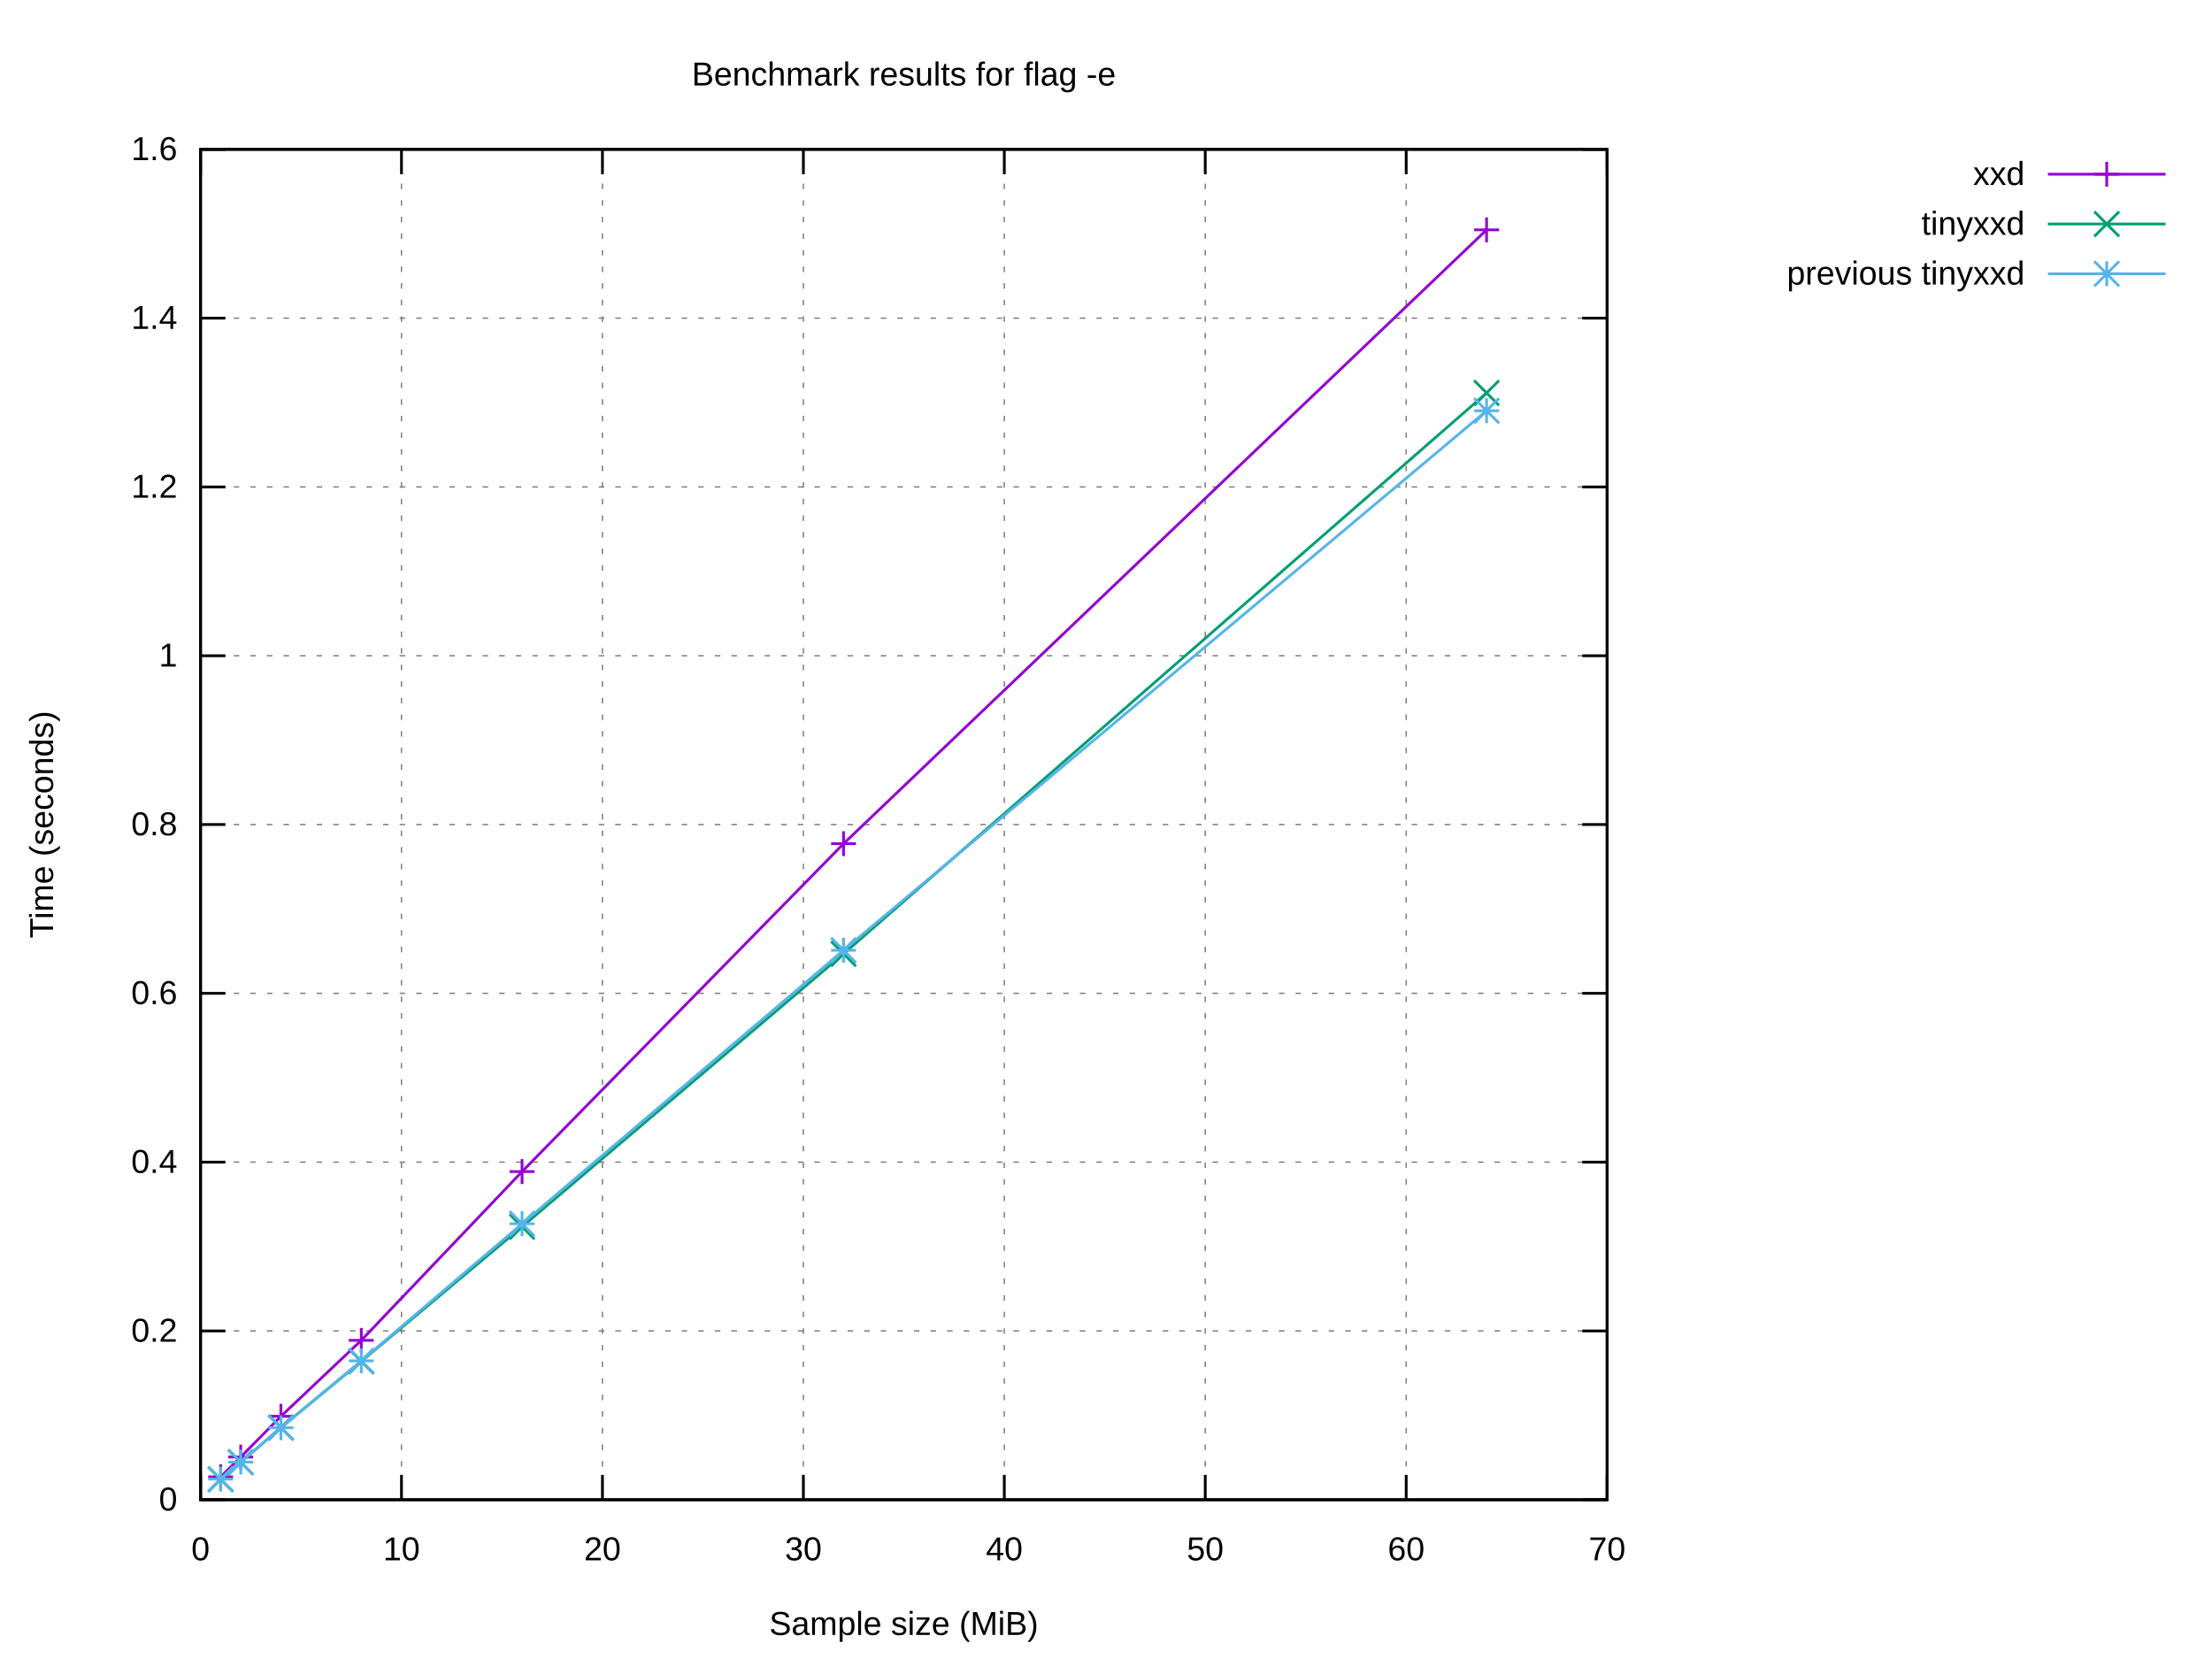
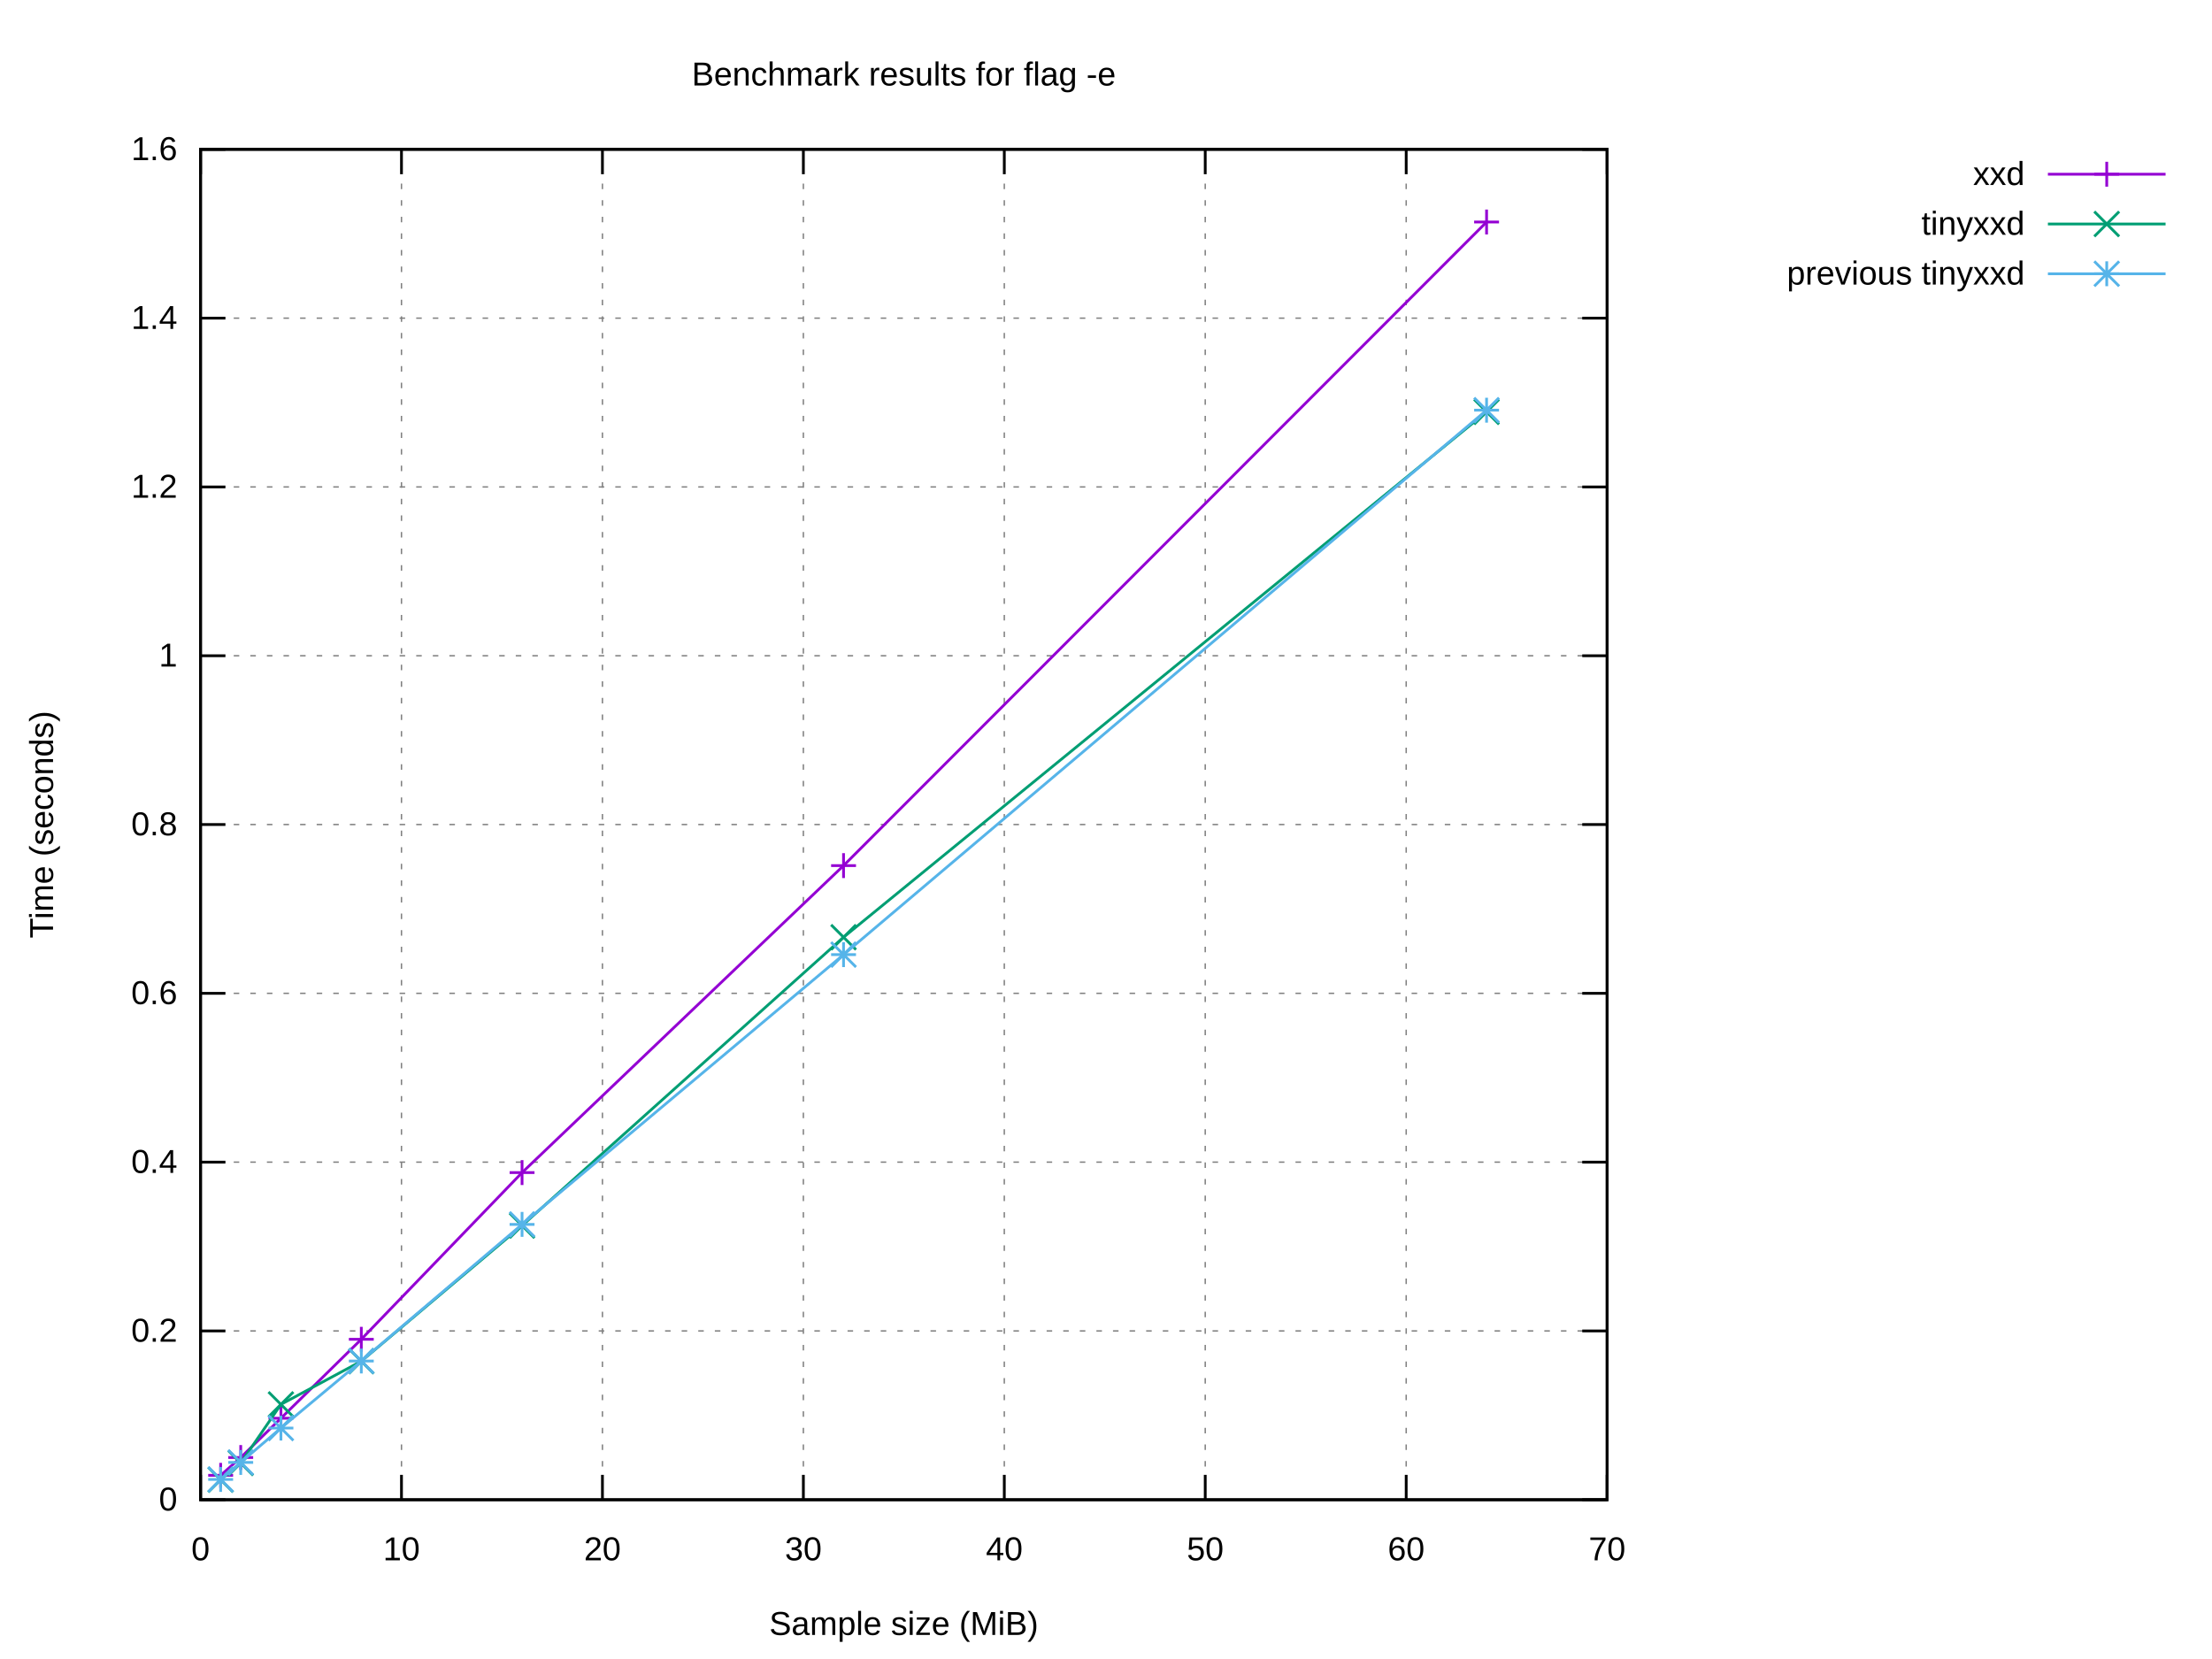
<svg xmlns="http://www.w3.org/2000/svg" xmlns:xlink="http://www.w3.org/1999/xlink" width="800" height="600" viewBox="0 0 800 600">
  <g id="gnuplot_canvas">
    <rect x="0" y="0" width="800" height="600" fill="#ffffff" />
    <defs>
      <circle id="gpDot" r="0.5" stroke-width="0.5" stroke="currentColor" />
      <path id="gpPt0" stroke-width="0.222" stroke="currentColor" d="M-1,0 h2 M0,-1 v2" />
      <path id="gpPt1" stroke-width="0.222" stroke="currentColor" d="M-1,-1 L1,1 M1,-1 L-1,1" />
      <path id="gpPt2" stroke-width="0.222" stroke="currentColor" d="M-1,0 L1,0 M0,-1 L0,1 M-1,-1 L1,1 M-1,1 L1,-1" />
      <rect id="gpPt3" stroke-width="0.222" stroke="currentColor" x="-1" y="-1" width="2" height="2" />
      <rect id="gpPt4" stroke-width="0.222" stroke="currentColor" fill="currentColor" x="-1" y="-1" width="2" height="2" />
      <circle id="gpPt5" stroke-width="0.222" stroke="currentColor" cx="0" cy="0" r="1" />
      <use xlink:href="#gpPt5" id="gpPt6" fill="currentColor" stroke="none" />
      <path id="gpPt7" stroke-width="0.222" stroke="currentColor" d="M0,-1.33 L-1.33,0.67 L1.33,0.67 z" />
      <use xlink:href="#gpPt7" id="gpPt8" fill="currentColor" stroke="none" />
      <use xlink:href="#gpPt7" id="gpPt9" stroke="currentColor" transform="rotate(180)" />
      <use xlink:href="#gpPt9" id="gpPt10" fill="currentColor" stroke="none" />
      <use xlink:href="#gpPt3" id="gpPt11" stroke="currentColor" transform="rotate(45)" />
      <use xlink:href="#gpPt11" id="gpPt12" fill="currentColor" stroke="none" />
      <path id="gpPt13" stroke-width="0.222" stroke="currentColor" d="M0,1.330 L1.265,0.411 L0.782,-1.067 L-0.782,-1.076 L-1.265,0.411 z" />
      <use xlink:href="#gpPt13" id="gpPt14" fill="currentColor" stroke="none" />
      <filter id="textbox" filterUnits="objectBoundingBox" x="0" y="0" height="1" width="1">
        <feFlood flood-color="#FFFFFF" flood-opacity="1" result="bgnd" />
        <feComposite in="SourceGraphic" in2="bgnd" operator="atop" />
      </filter>
      <filter id="greybox" filterUnits="objectBoundingBox" x="0" y="0" height="1" width="1">
        <feFlood flood-color="lightgrey" flood-opacity="1" result="grey" />
        <feComposite in="SourceGraphic" in2="grey" operator="atop" />
      </filter>
    </defs>
    <g fill="none" color="#FFFFFF" stroke="currentColor" stroke-width="1.00" stroke-linecap="butt" stroke-linejoin="miter">
</g>
    <g fill="none" color="black" stroke="currentColor" stroke-width="1.00" stroke-linecap="butt" stroke-linejoin="miter">
</g>
    <g fill="none" color="black" stroke="black" stroke-width="0.50" stroke-linecap="butt" stroke-linejoin="miter">
</g>
    <g fill="none" color="gray" stroke="currentColor" stroke-width="0.50" stroke-linecap="butt" stroke-linejoin="miter">
      <path stroke="gray" stroke-dasharray="2,4" class="gridline" d="M72.53,542.40 L581.24,542.40  " />
    </g>
    <g fill="none" color="gray" stroke="gray" stroke-width="1.00" stroke-linecap="butt" stroke-linejoin="miter">
</g>
    <g fill="none" color="black" stroke="currentColor" stroke-width="1.00" stroke-linecap="butt" stroke-linejoin="miter">
      <path stroke="black" d="M72.53,542.40 L81.53,542.40 M581.24,542.40 L572.24,542.40  " />
      <g transform="translate(64.14,546.30)" stroke="none" fill="black" font-family="Arial" font-size="12.00" text-anchor="end">
        <text>
          <tspan font-family="Arial"> 0</tspan>
        </text>
      </g>
    </g>
    <g fill="none" color="black" stroke="currentColor" stroke-width="1.00" stroke-linecap="butt" stroke-linejoin="miter">
</g>
    <g fill="none" color="black" stroke="black" stroke-width="0.50" stroke-linecap="butt" stroke-linejoin="miter">
</g>
    <g fill="none" color="gray" stroke="currentColor" stroke-width="0.50" stroke-linecap="butt" stroke-linejoin="miter">
      <path stroke="gray" stroke-dasharray="2,4" class="gridline" d="M72.53,481.35 L581.24,481.35  " />
    </g>
    <g fill="none" color="gray" stroke="gray" stroke-width="1.00" stroke-linecap="butt" stroke-linejoin="miter">
</g>
    <g fill="none" color="black" stroke="currentColor" stroke-width="1.00" stroke-linecap="butt" stroke-linejoin="miter">
      <path stroke="black" d="M72.53,481.35 L81.53,481.35 M581.24,481.35 L572.24,481.35  " />
      <g transform="translate(64.14,485.25)" stroke="none" fill="black" font-family="Arial" font-size="12.00" text-anchor="end">
        <text>
          <tspan font-family="Arial"> 0.2</tspan>
        </text>
      </g>
    </g>
    <g fill="none" color="black" stroke="currentColor" stroke-width="1.00" stroke-linecap="butt" stroke-linejoin="miter">
</g>
    <g fill="none" color="black" stroke="black" stroke-width="0.50" stroke-linecap="butt" stroke-linejoin="miter">
</g>
    <g fill="none" color="gray" stroke="currentColor" stroke-width="0.50" stroke-linecap="butt" stroke-linejoin="miter">
      <path stroke="gray" stroke-dasharray="2,4" class="gridline" d="M72.53,420.30 L581.24,420.30  " />
    </g>
    <g fill="none" color="gray" stroke="gray" stroke-width="1.00" stroke-linecap="butt" stroke-linejoin="miter">
</g>
    <g fill="none" color="black" stroke="currentColor" stroke-width="1.00" stroke-linecap="butt" stroke-linejoin="miter">
      <path stroke="black" d="M72.53,420.30 L81.53,420.30 M581.24,420.30 L572.24,420.30  " />
      <g transform="translate(64.14,424.20)" stroke="none" fill="black" font-family="Arial" font-size="12.00" text-anchor="end">
        <text>
          <tspan font-family="Arial"> 0.4</tspan>
        </text>
      </g>
    </g>
    <g fill="none" color="black" stroke="currentColor" stroke-width="1.00" stroke-linecap="butt" stroke-linejoin="miter">
</g>
    <g fill="none" color="black" stroke="black" stroke-width="0.50" stroke-linecap="butt" stroke-linejoin="miter">
</g>
    <g fill="none" color="gray" stroke="currentColor" stroke-width="0.50" stroke-linecap="butt" stroke-linejoin="miter">
      <path stroke="gray" stroke-dasharray="2,4" class="gridline" d="M72.53,359.25 L581.24,359.25  " />
    </g>
    <g fill="none" color="gray" stroke="gray" stroke-width="1.00" stroke-linecap="butt" stroke-linejoin="miter">
</g>
    <g fill="none" color="black" stroke="currentColor" stroke-width="1.00" stroke-linecap="butt" stroke-linejoin="miter">
      <path stroke="black" d="M72.53,359.25 L81.53,359.25 M581.24,359.25 L572.24,359.25  " />
      <g transform="translate(64.14,363.15)" stroke="none" fill="black" font-family="Arial" font-size="12.00" text-anchor="end">
        <text>
          <tspan font-family="Arial"> 0.6</tspan>
        </text>
      </g>
    </g>
    <g fill="none" color="black" stroke="currentColor" stroke-width="1.00" stroke-linecap="butt" stroke-linejoin="miter">
</g>
    <g fill="none" color="black" stroke="black" stroke-width="0.50" stroke-linecap="butt" stroke-linejoin="miter">
</g>
    <g fill="none" color="gray" stroke="currentColor" stroke-width="0.50" stroke-linecap="butt" stroke-linejoin="miter">
      <path stroke="gray" stroke-dasharray="2,4" class="gridline" d="M72.53,298.20 L581.24,298.20  " />
    </g>
    <g fill="none" color="gray" stroke="gray" stroke-width="1.00" stroke-linecap="butt" stroke-linejoin="miter">
</g>
    <g fill="none" color="black" stroke="currentColor" stroke-width="1.00" stroke-linecap="butt" stroke-linejoin="miter">
      <path stroke="black" d="M72.53,298.20 L81.53,298.20 M581.24,298.20 L572.24,298.20  " />
      <g transform="translate(64.14,302.10)" stroke="none" fill="black" font-family="Arial" font-size="12.00" text-anchor="end">
        <text>
          <tspan font-family="Arial"> 0.8</tspan>
        </text>
      </g>
    </g>
    <g fill="none" color="black" stroke="currentColor" stroke-width="1.00" stroke-linecap="butt" stroke-linejoin="miter">
</g>
    <g fill="none" color="black" stroke="black" stroke-width="0.50" stroke-linecap="butt" stroke-linejoin="miter">
</g>
    <g fill="none" color="gray" stroke="currentColor" stroke-width="0.50" stroke-linecap="butt" stroke-linejoin="miter">
      <path stroke="gray" stroke-dasharray="2,4" class="gridline" d="M72.53,237.16 L581.24,237.16  " />
    </g>
    <g fill="none" color="gray" stroke="gray" stroke-width="1.00" stroke-linecap="butt" stroke-linejoin="miter">
</g>
    <g fill="none" color="black" stroke="currentColor" stroke-width="1.00" stroke-linecap="butt" stroke-linejoin="miter">
      <path stroke="black" d="M72.53,237.16 L81.53,237.16 M581.24,237.16 L572.24,237.16  " />
      <g transform="translate(64.14,241.06)" stroke="none" fill="black" font-family="Arial" font-size="12.00" text-anchor="end">
        <text>
          <tspan font-family="Arial"> 1</tspan>
        </text>
      </g>
    </g>
    <g fill="none" color="black" stroke="currentColor" stroke-width="1.00" stroke-linecap="butt" stroke-linejoin="miter">
</g>
    <g fill="none" color="black" stroke="black" stroke-width="0.50" stroke-linecap="butt" stroke-linejoin="miter">
</g>
    <g fill="none" color="gray" stroke="currentColor" stroke-width="0.50" stroke-linecap="butt" stroke-linejoin="miter">
      <path stroke="gray" stroke-dasharray="2,4" class="gridline" d="M72.53,176.11 L581.24,176.11  " />
    </g>
    <g fill="none" color="gray" stroke="gray" stroke-width="1.00" stroke-linecap="butt" stroke-linejoin="miter">
</g>
    <g fill="none" color="black" stroke="currentColor" stroke-width="1.00" stroke-linecap="butt" stroke-linejoin="miter">
      <path stroke="black" d="M72.53,176.11 L81.53,176.11 M581.24,176.11 L572.24,176.11  " />
      <g transform="translate(64.14,180.01)" stroke="none" fill="black" font-family="Arial" font-size="12.00" text-anchor="end">
        <text>
          <tspan font-family="Arial"> 1.2</tspan>
        </text>
      </g>
    </g>
    <g fill="none" color="black" stroke="currentColor" stroke-width="1.00" stroke-linecap="butt" stroke-linejoin="miter">
</g>
    <g fill="none" color="black" stroke="black" stroke-width="0.50" stroke-linecap="butt" stroke-linejoin="miter">
</g>
    <g fill="none" color="gray" stroke="currentColor" stroke-width="0.50" stroke-linecap="butt" stroke-linejoin="miter">
      <path stroke="gray" stroke-dasharray="2,4" class="gridline" d="M72.53,115.06 L581.24,115.06  " />
    </g>
    <g fill="none" color="gray" stroke="gray" stroke-width="1.00" stroke-linecap="butt" stroke-linejoin="miter">
</g>
    <g fill="none" color="black" stroke="currentColor" stroke-width="1.00" stroke-linecap="butt" stroke-linejoin="miter">
      <path stroke="black" d="M72.53,115.06 L81.53,115.06 M581.24,115.06 L572.24,115.06  " />
      <g transform="translate(64.14,118.96)" stroke="none" fill="black" font-family="Arial" font-size="12.00" text-anchor="end">
        <text>
          <tspan font-family="Arial"> 1.4</tspan>
        </text>
      </g>
    </g>
    <g fill="none" color="black" stroke="currentColor" stroke-width="1.00" stroke-linecap="butt" stroke-linejoin="miter">
</g>
    <g fill="none" color="black" stroke="black" stroke-width="0.50" stroke-linecap="butt" stroke-linejoin="miter">
</g>
    <g fill="none" color="gray" stroke="currentColor" stroke-width="0.50" stroke-linecap="butt" stroke-linejoin="miter">
      <path stroke="gray" stroke-dasharray="2,4" class="gridline" d="M72.53,54.01 L581.24,54.01  " />
    </g>
    <g fill="none" color="gray" stroke="gray" stroke-width="1.00" stroke-linecap="butt" stroke-linejoin="miter">
</g>
    <g fill="none" color="black" stroke="currentColor" stroke-width="1.00" stroke-linecap="butt" stroke-linejoin="miter">
      <path stroke="black" d="M72.53,54.01 L81.53,54.01 M581.24,54.01 L572.24,54.01  " />
      <g transform="translate(64.14,57.91)" stroke="none" fill="black" font-family="Arial" font-size="12.00" text-anchor="end">
        <text>
          <tspan font-family="Arial"> 1.6</tspan>
        </text>
      </g>
    </g>
    <g fill="none" color="black" stroke="currentColor" stroke-width="1.00" stroke-linecap="butt" stroke-linejoin="miter">
</g>
    <g fill="none" color="black" stroke="black" stroke-width="0.50" stroke-linecap="butt" stroke-linejoin="miter">
</g>
    <g fill="none" color="gray" stroke="currentColor" stroke-width="0.50" stroke-linecap="butt" stroke-linejoin="miter">
      <path stroke="gray" stroke-dasharray="2,4" class="gridline" d="M72.53,542.40 L72.53,54.01  " />
    </g>
    <g fill="none" color="gray" stroke="gray" stroke-width="1.00" stroke-linecap="butt" stroke-linejoin="miter">
</g>
    <g fill="none" color="black" stroke="currentColor" stroke-width="1.00" stroke-linecap="butt" stroke-linejoin="miter">
      <path stroke="black" d="M72.53,542.40 L72.53,533.40 M72.53,54.01 L72.53,63.01  " />
      <g transform="translate(72.53,564.30)" stroke="none" fill="black" font-family="Arial" font-size="12.00" text-anchor="middle">
        <text>
          <tspan font-family="Arial"> 0</tspan>
        </text>
      </g>
    </g>
    <g fill="none" color="black" stroke="currentColor" stroke-width="1.00" stroke-linecap="butt" stroke-linejoin="miter">
</g>
    <g fill="none" color="black" stroke="black" stroke-width="0.50" stroke-linecap="butt" stroke-linejoin="miter">
</g>
    <g fill="none" color="gray" stroke="currentColor" stroke-width="0.50" stroke-linecap="butt" stroke-linejoin="miter">
      <path stroke="gray" stroke-dasharray="2,4" class="gridline" d="M145.20,542.40 L145.20,54.01  " />
    </g>
    <g fill="none" color="gray" stroke="gray" stroke-width="1.00" stroke-linecap="butt" stroke-linejoin="miter">
</g>
    <g fill="none" color="black" stroke="currentColor" stroke-width="1.00" stroke-linecap="butt" stroke-linejoin="miter">
      <path stroke="black" d="M145.20,542.40 L145.20,533.40 M145.20,54.01 L145.20,63.01  " />
      <g transform="translate(145.20,564.30)" stroke="none" fill="black" font-family="Arial" font-size="12.00" text-anchor="middle">
        <text>
          <tspan font-family="Arial"> 10</tspan>
        </text>
      </g>
    </g>
    <g fill="none" color="black" stroke="currentColor" stroke-width="1.00" stroke-linecap="butt" stroke-linejoin="miter">
</g>
    <g fill="none" color="black" stroke="black" stroke-width="0.50" stroke-linecap="butt" stroke-linejoin="miter">
</g>
    <g fill="none" color="gray" stroke="currentColor" stroke-width="0.50" stroke-linecap="butt" stroke-linejoin="miter">
      <path stroke="gray" stroke-dasharray="2,4" class="gridline" d="M217.88,542.40 L217.88,54.01  " />
    </g>
    <g fill="none" color="gray" stroke="gray" stroke-width="1.00" stroke-linecap="butt" stroke-linejoin="miter">
</g>
    <g fill="none" color="black" stroke="currentColor" stroke-width="1.00" stroke-linecap="butt" stroke-linejoin="miter">
      <path stroke="black" d="M217.88,542.40 L217.88,533.40 M217.88,54.01 L217.88,63.01  " />
      <g transform="translate(217.88,564.30)" stroke="none" fill="black" font-family="Arial" font-size="12.00" text-anchor="middle">
        <text>
          <tspan font-family="Arial"> 20</tspan>
        </text>
      </g>
    </g>
    <g fill="none" color="black" stroke="currentColor" stroke-width="1.00" stroke-linecap="butt" stroke-linejoin="miter">
</g>
    <g fill="none" color="black" stroke="black" stroke-width="0.50" stroke-linecap="butt" stroke-linejoin="miter">
</g>
    <g fill="none" color="gray" stroke="currentColor" stroke-width="0.50" stroke-linecap="butt" stroke-linejoin="miter">
      <path stroke="gray" stroke-dasharray="2,4" class="gridline" d="M290.55,542.40 L290.55,54.01  " />
    </g>
    <g fill="none" color="gray" stroke="gray" stroke-width="1.00" stroke-linecap="butt" stroke-linejoin="miter">
</g>
    <g fill="none" color="black" stroke="currentColor" stroke-width="1.00" stroke-linecap="butt" stroke-linejoin="miter">
      <path stroke="black" d="M290.55,542.40 L290.55,533.40 M290.55,54.01 L290.55,63.01  " />
      <g transform="translate(290.55,564.30)" stroke="none" fill="black" font-family="Arial" font-size="12.00" text-anchor="middle">
        <text>
          <tspan font-family="Arial"> 30</tspan>
        </text>
      </g>
    </g>
    <g fill="none" color="black" stroke="currentColor" stroke-width="1.00" stroke-linecap="butt" stroke-linejoin="miter">
</g>
    <g fill="none" color="black" stroke="black" stroke-width="0.50" stroke-linecap="butt" stroke-linejoin="miter">
</g>
    <g fill="none" color="gray" stroke="currentColor" stroke-width="0.50" stroke-linecap="butt" stroke-linejoin="miter">
      <path stroke="gray" stroke-dasharray="2,4" class="gridline" d="M363.22,542.40 L363.22,54.01  " />
    </g>
    <g fill="none" color="gray" stroke="gray" stroke-width="1.00" stroke-linecap="butt" stroke-linejoin="miter">
</g>
    <g fill="none" color="black" stroke="currentColor" stroke-width="1.00" stroke-linecap="butt" stroke-linejoin="miter">
      <path stroke="black" d="M363.22,542.40 L363.22,533.40 M363.22,54.01 L363.22,63.01  " />
      <g transform="translate(363.22,564.30)" stroke="none" fill="black" font-family="Arial" font-size="12.00" text-anchor="middle">
        <text>
          <tspan font-family="Arial"> 40</tspan>
        </text>
      </g>
    </g>
    <g fill="none" color="black" stroke="currentColor" stroke-width="1.00" stroke-linecap="butt" stroke-linejoin="miter">
</g>
    <g fill="none" color="black" stroke="black" stroke-width="0.50" stroke-linecap="butt" stroke-linejoin="miter">
</g>
    <g fill="none" color="gray" stroke="currentColor" stroke-width="0.50" stroke-linecap="butt" stroke-linejoin="miter">
      <path stroke="gray" stroke-dasharray="2,4" class="gridline" d="M435.89,542.40 L435.89,54.01  " />
    </g>
    <g fill="none" color="gray" stroke="gray" stroke-width="1.00" stroke-linecap="butt" stroke-linejoin="miter">
</g>
    <g fill="none" color="black" stroke="currentColor" stroke-width="1.00" stroke-linecap="butt" stroke-linejoin="miter">
      <path stroke="black" d="M435.89,542.40 L435.89,533.40 M435.89,54.01 L435.89,63.01  " />
      <g transform="translate(435.89,564.30)" stroke="none" fill="black" font-family="Arial" font-size="12.00" text-anchor="middle">
        <text>
          <tspan font-family="Arial"> 50</tspan>
        </text>
      </g>
    </g>
    <g fill="none" color="black" stroke="currentColor" stroke-width="1.00" stroke-linecap="butt" stroke-linejoin="miter">
</g>
    <g fill="none" color="black" stroke="black" stroke-width="0.50" stroke-linecap="butt" stroke-linejoin="miter">
</g>
    <g fill="none" color="gray" stroke="currentColor" stroke-width="0.50" stroke-linecap="butt" stroke-linejoin="miter">
      <path stroke="gray" stroke-dasharray="2,4" class="gridline" d="M508.57,542.40 L508.57,54.01  " />
    </g>
    <g fill="none" color="gray" stroke="gray" stroke-width="1.00" stroke-linecap="butt" stroke-linejoin="miter">
</g>
    <g fill="none" color="black" stroke="currentColor" stroke-width="1.00" stroke-linecap="butt" stroke-linejoin="miter">
      <path stroke="black" d="M508.57,542.40 L508.57,533.40 M508.57,54.01 L508.57,63.01  " />
      <g transform="translate(508.57,564.30)" stroke="none" fill="black" font-family="Arial" font-size="12.00" text-anchor="middle">
        <text>
          <tspan font-family="Arial"> 60</tspan>
        </text>
      </g>
    </g>
    <g fill="none" color="black" stroke="currentColor" stroke-width="1.00" stroke-linecap="butt" stroke-linejoin="miter">
</g>
    <g fill="none" color="black" stroke="black" stroke-width="0.50" stroke-linecap="butt" stroke-linejoin="miter">
</g>
    <g fill="none" color="gray" stroke="currentColor" stroke-width="0.50" stroke-linecap="butt" stroke-linejoin="miter">
      <path stroke="gray" stroke-dasharray="2,4" class="gridline" d="M581.24,542.40 L581.24,54.01  " />
    </g>
    <g fill="none" color="gray" stroke="gray" stroke-width="1.00" stroke-linecap="butt" stroke-linejoin="miter">
</g>
    <g fill="none" color="black" stroke="currentColor" stroke-width="1.00" stroke-linecap="butt" stroke-linejoin="miter">
      <path stroke="black" d="M581.24,542.40 L581.24,533.40 M581.24,54.01 L581.24,63.01  " />
      <g transform="translate(581.24,564.30)" stroke="none" fill="black" font-family="Arial" font-size="12.00" text-anchor="middle">
        <text>
          <tspan font-family="Arial"> 70</tspan>
        </text>
      </g>
    </g>
    <g fill="none" color="black" stroke="currentColor" stroke-width="1.00" stroke-linecap="butt" stroke-linejoin="miter">
</g>
    <g fill="none" color="black" stroke="currentColor" stroke-width="1.00" stroke-linecap="butt" stroke-linejoin="miter">
      <path stroke="black" d="M72.53,54.01 L72.53,542.40 L581.24,542.40 L581.24,54.01 L72.53,54.01 Z  " />
    </g>
    <g fill="none" color="black" stroke="currentColor" stroke-width="1.00" stroke-linecap="butt" stroke-linejoin="miter">
</g>
    <g id="gnuplot_plot_1">
      <g fill="none" color="black" stroke="currentColor" stroke-width="1.00" stroke-linecap="butt" stroke-linejoin="miter">
        <g transform="translate(732.26,66.91)" stroke="none" fill="black" font-family="Arial" font-size="12.00" text-anchor="end">
          <text>
            <tspan font-family="Arial">xxd</tspan>
          </text>
        </g>
      </g>
      <g fill="none" color="black" stroke="currentColor" stroke-width="1.00" stroke-linecap="butt" stroke-linejoin="miter">
-         <path stroke="rgb(148,   0, 211)" d="M740.65,63.01 L783.21,63.01 M537.64,83.13 L305.08,305.13 L188.81,423.72 L130.67,484.75 L101.60,512.22 L87.06,526.96   L79.80,534.12  " />
-         <use xlink:href="#gpPt0" transform="translate(537.64,83.13) scale(4.50)" color="rgb(148,   0, 211)" />
-         <use xlink:href="#gpPt0" transform="translate(305.08,305.13) scale(4.50)" color="rgb(148,   0, 211)" />
-         <use xlink:href="#gpPt0" transform="translate(188.81,423.72) scale(4.50)" color="rgb(148,   0, 211)" />
-         <use xlink:href="#gpPt0" transform="translate(130.67,484.75) scale(4.50)" color="rgb(148,   0, 211)" />
-         <use xlink:href="#gpPt0" transform="translate(101.60,512.22) scale(4.50)" color="rgb(148,   0, 211)" />
-         <use xlink:href="#gpPt0" transform="translate(87.06,526.96) scale(4.50)" color="rgb(148,   0, 211)" />
-         <use xlink:href="#gpPt0" transform="translate(79.80,534.12) scale(4.50)" color="rgb(148,   0, 211)" />
+         <path stroke="rgb(148,   0, 211)" d="M740.65,63.01 L783.21,63.01 M537.64,80.29 L305.08,313.06 L188.81,424.08 L130.67,484.37 L101.60,512.93 L87.06,527.13   L79.80,533.57  " />
+         <use xlink:href="#gpPt0" transform="translate(537.64,80.29) scale(4.50)" color="rgb(148,   0, 211)" />
+         <use xlink:href="#gpPt0" transform="translate(305.08,313.06) scale(4.50)" color="rgb(148,   0, 211)" />
+         <use xlink:href="#gpPt0" transform="translate(188.81,424.08) scale(4.50)" color="rgb(148,   0, 211)" />
+         <use xlink:href="#gpPt0" transform="translate(130.67,484.37) scale(4.50)" color="rgb(148,   0, 211)" />
+         <use xlink:href="#gpPt0" transform="translate(101.60,512.93) scale(4.50)" color="rgb(148,   0, 211)" />
+         <use xlink:href="#gpPt0" transform="translate(87.06,527.13) scale(4.50)" color="rgb(148,   0, 211)" />
+         <use xlink:href="#gpPt0" transform="translate(79.80,533.57) scale(4.50)" color="rgb(148,   0, 211)" />
        <use xlink:href="#gpPt0" transform="translate(761.93,63.01) scale(4.50)" color="rgb(148,   0, 211)" />
      </g>
    </g>
    <g id="gnuplot_plot_2">
      <g fill="none" color="black" stroke="currentColor" stroke-width="1.00" stroke-linecap="butt" stroke-linejoin="miter">
        <g transform="translate(732.26,84.91)" stroke="none" fill="black" font-family="Arial" font-size="12.00" text-anchor="end">
          <text>
            <tspan font-family="Arial">tinyxxd</tspan>
          </text>
        </g>
      </g>
      <g fill="none" color="black" stroke="currentColor" stroke-width="1.00" stroke-linecap="butt" stroke-linejoin="miter">
-         <path stroke="rgb(  0, 158, 115)" d="M740.65,81.01 L783.21,81.01 M537.64,142.11 L305.08,344.97 L188.81,443.67 L130.67,492.34 L101.60,516.30 L87.06,528.85   L79.80,535.03  " />
-         <use xlink:href="#gpPt1" transform="translate(537.64,142.11) scale(4.50)" color="rgb(  0, 158, 115)" />
-         <use xlink:href="#gpPt1" transform="translate(305.08,344.97) scale(4.50)" color="rgb(  0, 158, 115)" />
-         <use xlink:href="#gpPt1" transform="translate(188.81,443.67) scale(4.50)" color="rgb(  0, 158, 115)" />
-         <use xlink:href="#gpPt1" transform="translate(130.67,492.34) scale(4.50)" color="rgb(  0, 158, 115)" />
-         <use xlink:href="#gpPt1" transform="translate(101.60,516.30) scale(4.50)" color="rgb(  0, 158, 115)" />
-         <use xlink:href="#gpPt1" transform="translate(87.06,528.85) scale(4.50)" color="rgb(  0, 158, 115)" />
-         <use xlink:href="#gpPt1" transform="translate(79.80,535.03) scale(4.50)" color="rgb(  0, 158, 115)" />
+         <path stroke="rgb(  0, 158, 115)" d="M740.65,81.01 L783.21,81.01 M537.64,148.96 L305.08,338.96 L188.81,443.25 L130.67,492.29 L101.60,507.92 L87.06,529.13   L79.80,535.15  " />
+         <use xlink:href="#gpPt1" transform="translate(537.64,148.96) scale(4.50)" color="rgb(  0, 158, 115)" />
+         <use xlink:href="#gpPt1" transform="translate(305.08,338.96) scale(4.50)" color="rgb(  0, 158, 115)" />
+         <use xlink:href="#gpPt1" transform="translate(188.81,443.25) scale(4.50)" color="rgb(  0, 158, 115)" />
+         <use xlink:href="#gpPt1" transform="translate(130.67,492.29) scale(4.50)" color="rgb(  0, 158, 115)" />
+         <use xlink:href="#gpPt1" transform="translate(101.60,507.92) scale(4.50)" color="rgb(  0, 158, 115)" />
+         <use xlink:href="#gpPt1" transform="translate(87.06,529.13) scale(4.50)" color="rgb(  0, 158, 115)" />
+         <use xlink:href="#gpPt1" transform="translate(79.80,535.15) scale(4.50)" color="rgb(  0, 158, 115)" />
        <use xlink:href="#gpPt1" transform="translate(761.93,81.01) scale(4.50)" color="rgb(  0, 158, 115)" />
      </g>
    </g>
    <g id="gnuplot_plot_3">
      <g fill="none" color="black" stroke="currentColor" stroke-width="1.00" stroke-linecap="butt" stroke-linejoin="miter">
        <g transform="translate(732.26,102.91)" stroke="none" fill="black" font-family="Arial" font-size="12.00" text-anchor="end">
          <text>
            <tspan font-family="Arial">previous tinyxxd</tspan>
          </text>
        </g>
      </g>
      <g fill="none" color="black" stroke="currentColor" stroke-width="1.00" stroke-linecap="butt" stroke-linejoin="miter">
-         <path stroke="rgb( 86, 180, 233)" d="M740.65,99.01 L783.21,99.01 M537.64,148.55 L305.08,343.68 L188.81,442.58 L130.67,492.17 L101.60,516.37 L87.06,528.79   L79.80,534.95  " />
-         <use xlink:href="#gpPt2" transform="translate(537.64,148.55) scale(4.50)" color="rgb( 86, 180, 233)" />
-         <use xlink:href="#gpPt2" transform="translate(305.08,343.68) scale(4.50)" color="rgb( 86, 180, 233)" />
-         <use xlink:href="#gpPt2" transform="translate(188.81,442.58) scale(4.50)" color="rgb( 86, 180, 233)" />
-         <use xlink:href="#gpPt2" transform="translate(130.67,492.17) scale(4.50)" color="rgb( 86, 180, 233)" />
-         <use xlink:href="#gpPt2" transform="translate(101.60,516.37) scale(4.50)" color="rgb( 86, 180, 233)" />
-         <use xlink:href="#gpPt2" transform="translate(87.06,528.79) scale(4.50)" color="rgb( 86, 180, 233)" />
-         <use xlink:href="#gpPt2" transform="translate(79.80,534.95) scale(4.50)" color="rgb( 86, 180, 233)" />
+         <path stroke="rgb( 86, 180, 233)" d="M740.65,99.01 L783.21,99.01 M537.64,148.35 L305.08,345.25 L188.81,442.82 L130.67,492.23 L101.60,516.48 L87.06,528.91   L79.80,535.06  " />
+         <use xlink:href="#gpPt2" transform="translate(537.64,148.35) scale(4.50)" color="rgb( 86, 180, 233)" />
+         <use xlink:href="#gpPt2" transform="translate(305.08,345.25) scale(4.50)" color="rgb( 86, 180, 233)" />
+         <use xlink:href="#gpPt2" transform="translate(188.81,442.82) scale(4.50)" color="rgb( 86, 180, 233)" />
+         <use xlink:href="#gpPt2" transform="translate(130.67,492.23) scale(4.50)" color="rgb( 86, 180, 233)" />
+         <use xlink:href="#gpPt2" transform="translate(101.60,516.48) scale(4.50)" color="rgb( 86, 180, 233)" />
+         <use xlink:href="#gpPt2" transform="translate(87.06,528.91) scale(4.50)" color="rgb( 86, 180, 233)" />
+         <use xlink:href="#gpPt2" transform="translate(79.80,535.06) scale(4.50)" color="rgb( 86, 180, 233)" />
        <use xlink:href="#gpPt2" transform="translate(761.93,99.01) scale(4.50)" color="rgb( 86, 180, 233)" />
      </g>
    </g>
    <g fill="none" color="#FFFFFF" stroke="rgb( 86, 180, 233)" stroke-width="2.00" stroke-linecap="butt" stroke-linejoin="miter">
</g>
    <g fill="none" color="black" stroke="currentColor" stroke-width="2.00" stroke-linecap="butt" stroke-linejoin="miter">
</g>
    <g fill="none" color="black" stroke="black" stroke-width="1.00" stroke-linecap="butt" stroke-linejoin="miter">
</g>
    <g fill="none" color="black" stroke="currentColor" stroke-width="1.00" stroke-linecap="butt" stroke-linejoin="miter">
      <path stroke="black" d="M72.53,54.01 L72.53,542.40 L581.24,542.40 L581.24,54.01 L72.53,54.01 Z  " />
      <g transform="translate(19.18,298.21) rotate(270.00)" stroke="none" fill="black" font-family="Arial" font-size="12.00" text-anchor="middle">
        <text>
          <tspan font-family="Arial">Time (seconds)</tspan>
        </text>
      </g>
    </g>
    <g fill="none" color="black" stroke="currentColor" stroke-width="1.00" stroke-linecap="butt" stroke-linejoin="miter">
      <g transform="translate(326.88,591.30)" stroke="none" fill="black" font-family="Arial" font-size="12.00" text-anchor="middle">
        <text>
          <tspan font-family="Arial">Sample size (MiB)</tspan>
        </text>
      </g>
    </g>
    <g fill="none" color="black" stroke="currentColor" stroke-width="1.00" stroke-linecap="butt" stroke-linejoin="miter">
</g>
    <g fill="none" color="black" stroke="currentColor" stroke-width="1.00" stroke-linecap="butt" stroke-linejoin="miter">
      <g transform="translate(326.88,30.91)" stroke="none" fill="black" font-family="Arial" font-size="12.00" text-anchor="middle">
        <text>
          <tspan font-family="Arial">Benchmark results for flag -e</tspan>
        </text>
      </g>
    </g>
    <g fill="none" color="black" stroke="currentColor" stroke-width="1.00" stroke-linecap="butt" stroke-linejoin="miter">
</g>
  </g>
</svg>
